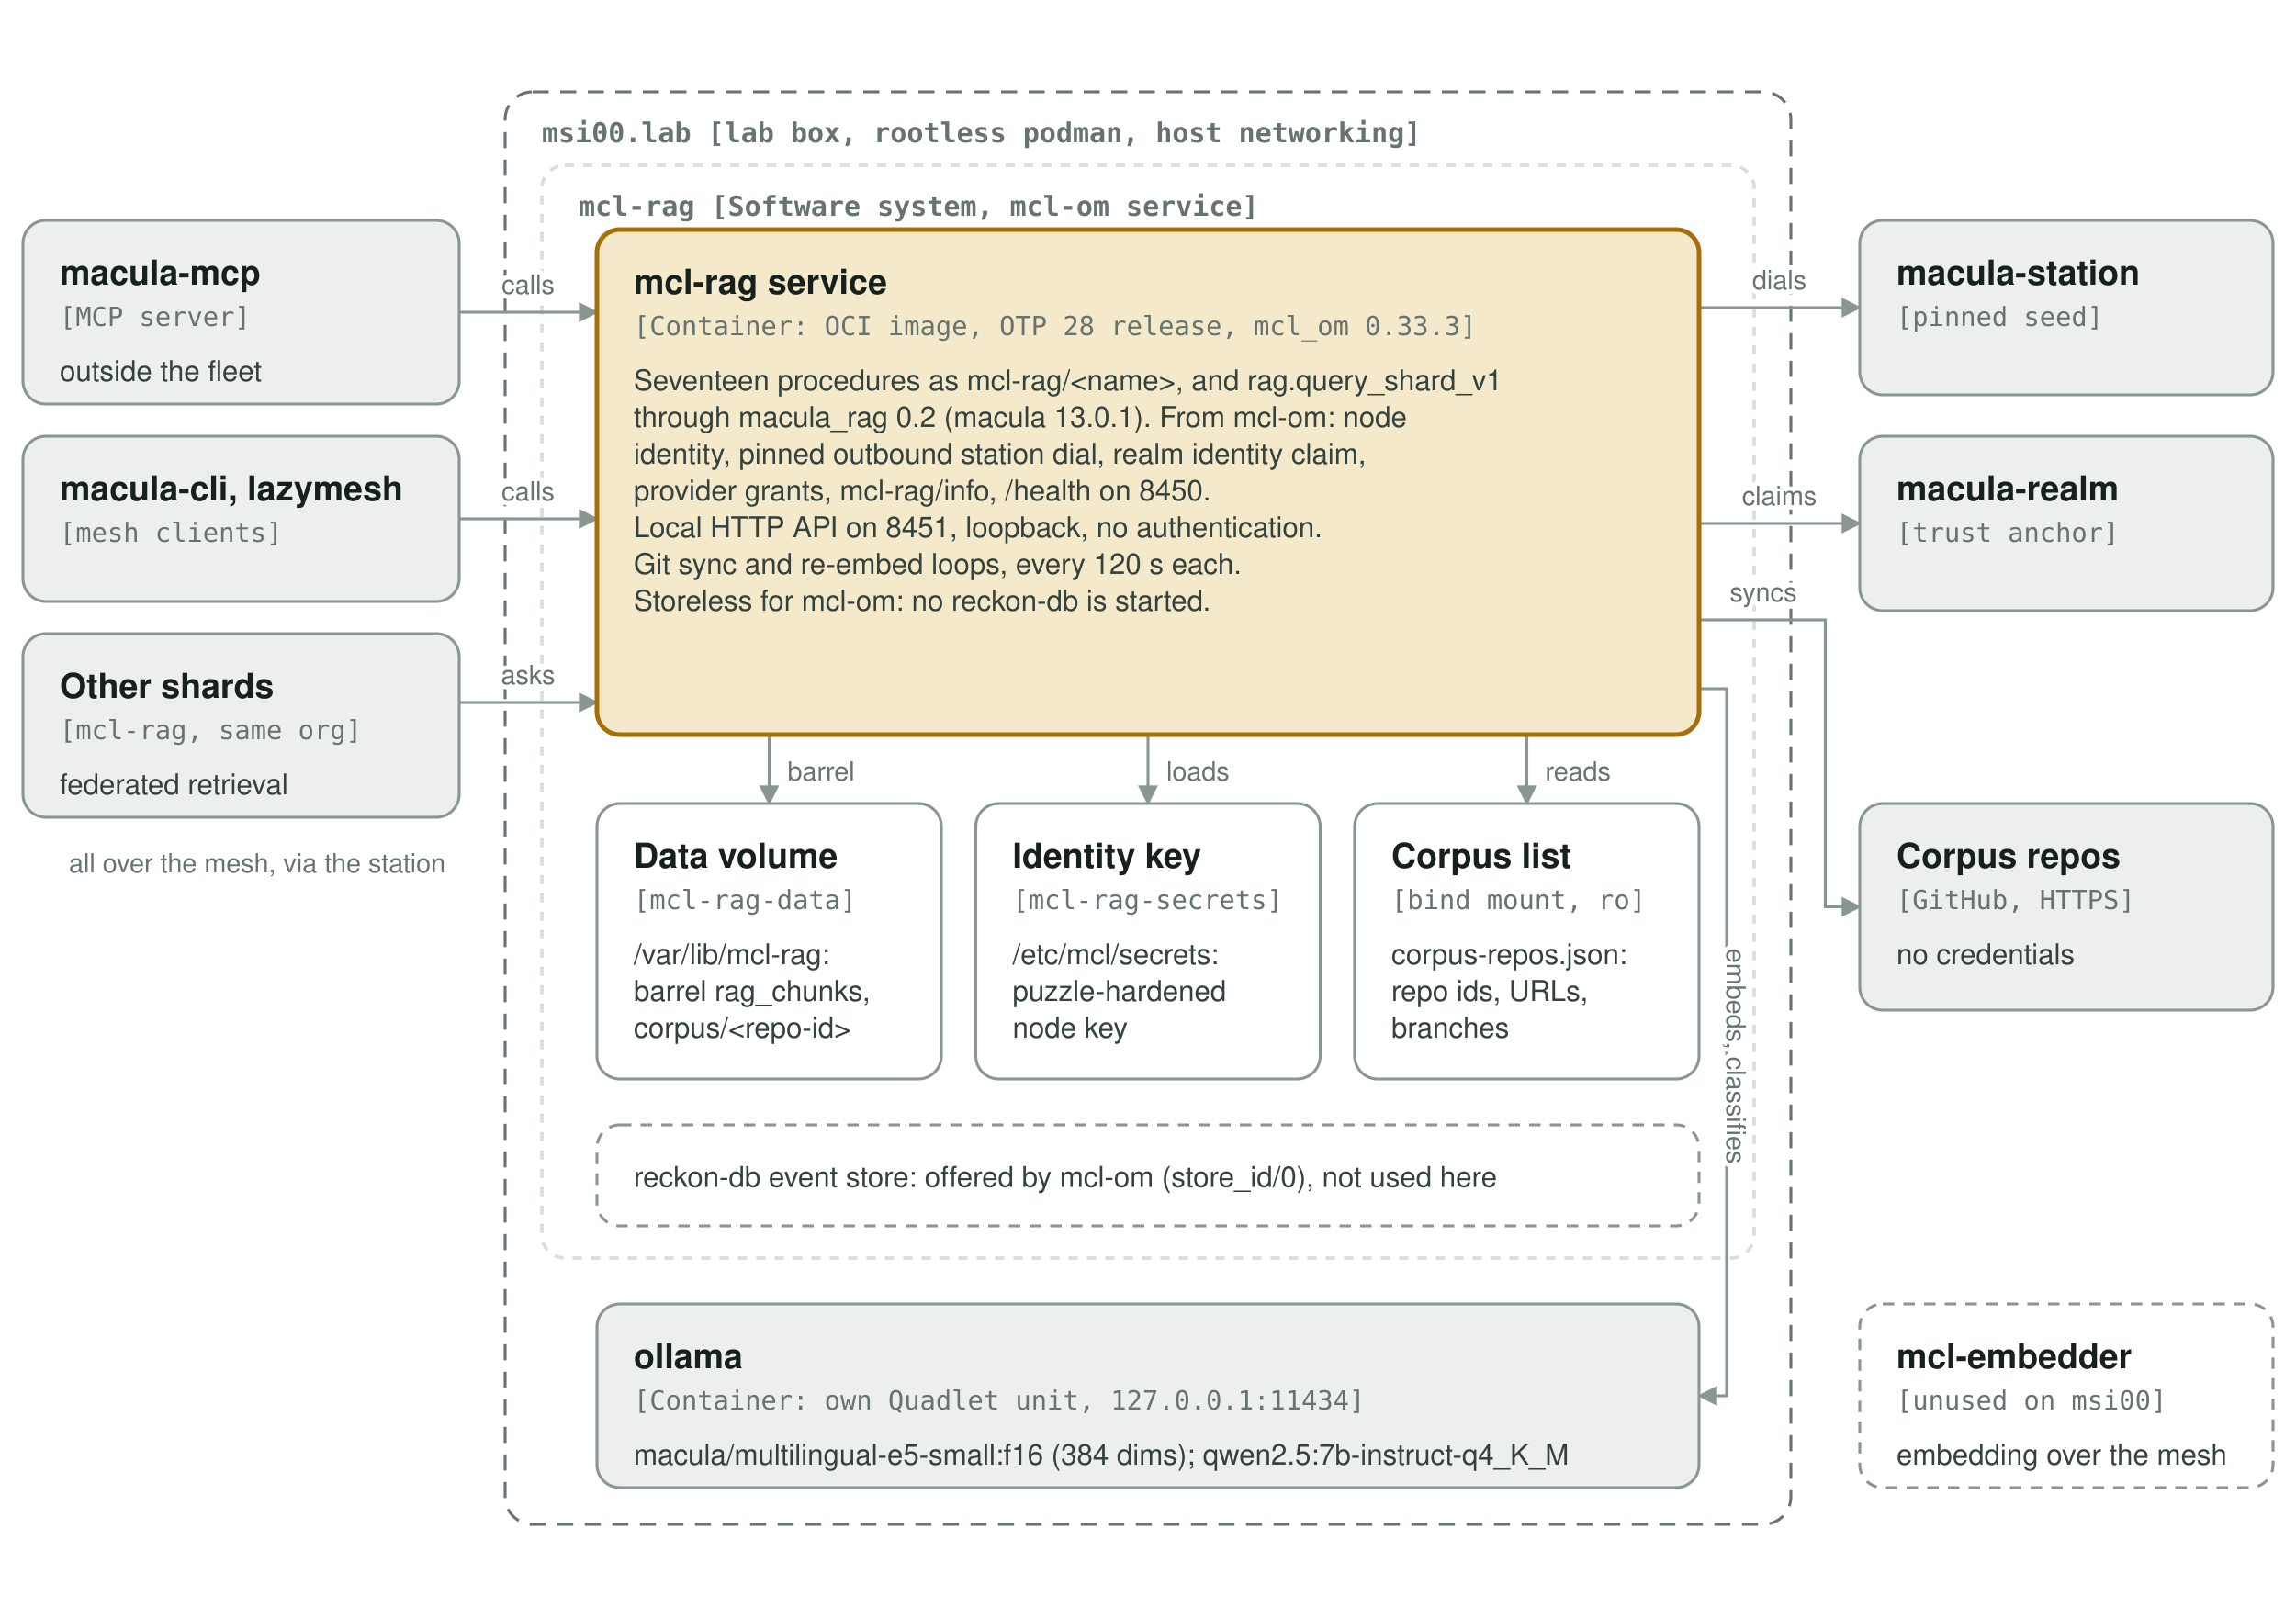
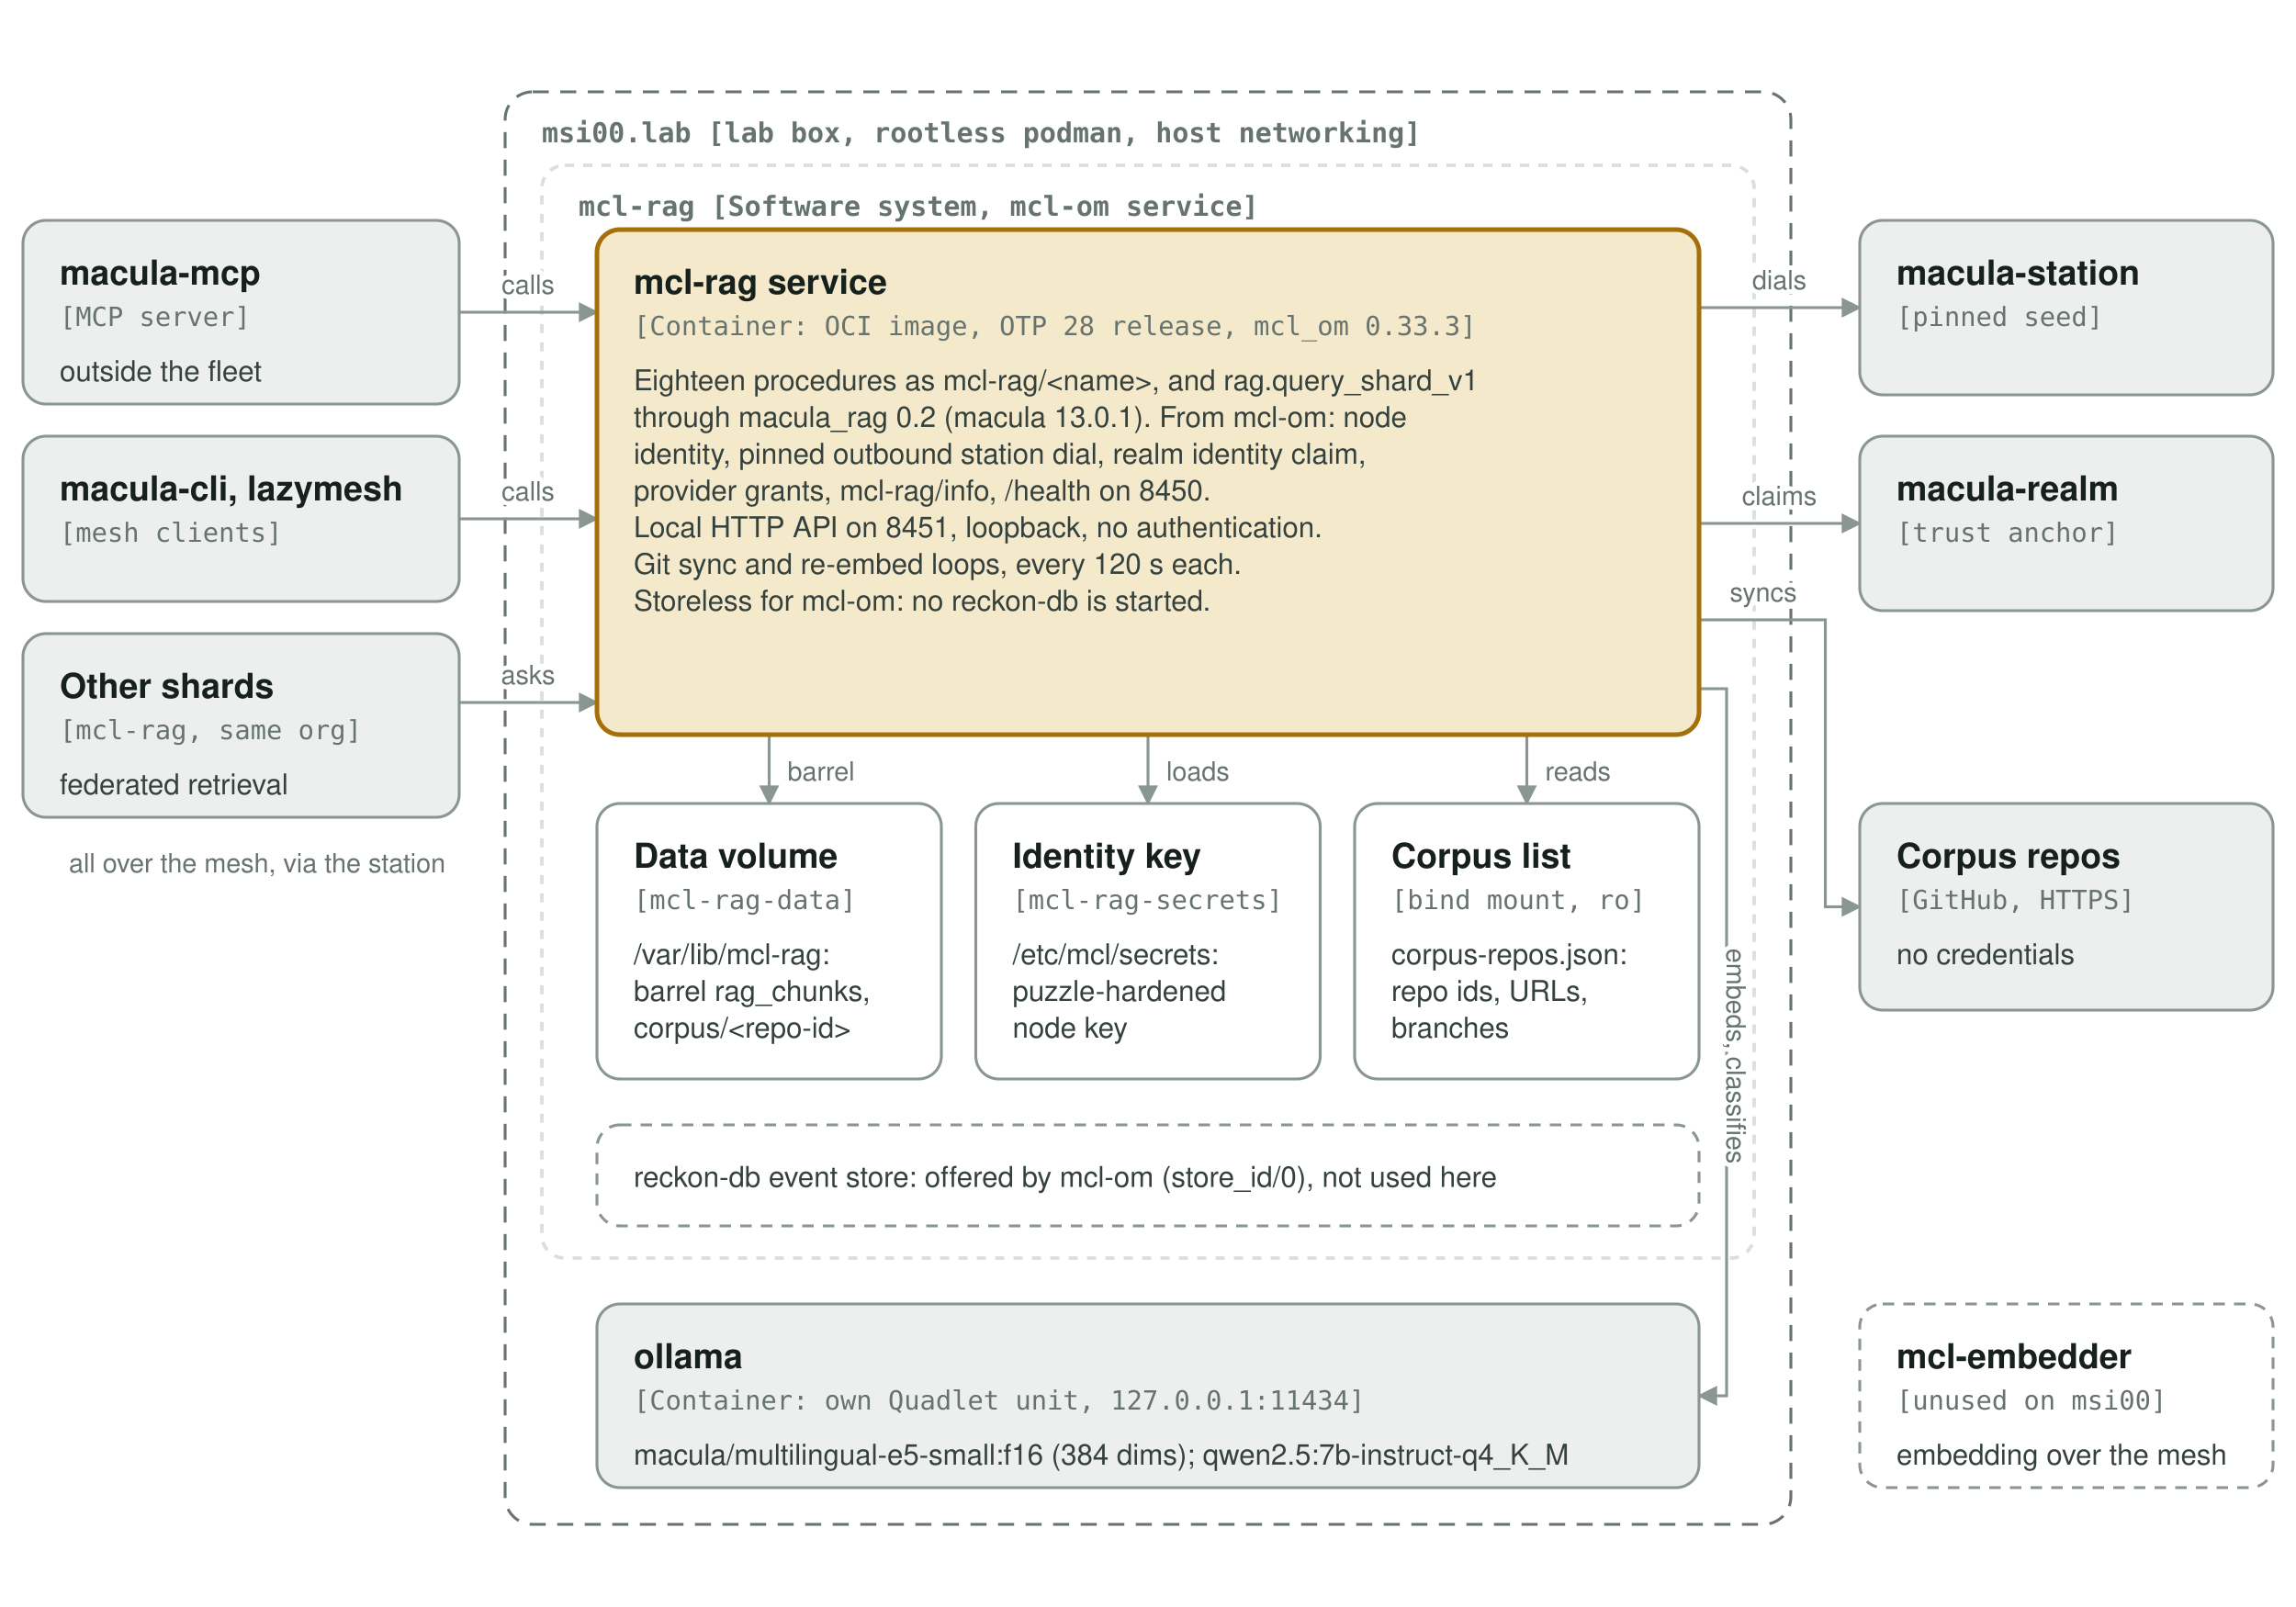
<svg xmlns="http://www.w3.org/2000/svg" viewBox="0 0 1000 700" role="img" aria-label="mcl-rag containers">
  <style>
.t-name { font-family: "Atkinson Hyperlegible", "Segoe UI", system-ui, -apple-system, Helvetica, Arial, sans-serif; font-size: 15px; font-weight: 700; }
.t-desc { font-family: "Atkinson Hyperlegible", "Segoe UI", system-ui, -apple-system, Helvetica, Arial, sans-serif; font-size: 12.5px; }
.t-rel { font-family: "Atkinson Hyperlegible", "Segoe UI", system-ui, -apple-system, Helvetica, Arial, sans-serif; font-size: 11.5px; paint-order: stroke; stroke-width: 4px; stroke-linejoin: round; }
.t-code { font-family: "JetBrains Mono", ui-monospace, Menlo, Consolas, monospace; font-size: 13px; font-weight: 600; }
.t-small { font-size: 12px; }
.t-type { font-family: "JetBrains Mono", ui-monospace, Menlo, Consolas, monospace; font-size: 11.5px; }
.t-bound { font-family: "JetBrains Mono", ui-monospace, Menlo, Consolas, monospace; font-size: 12px; font-weight: 600; }
.edge { fill: none; stroke-width: 1.25; }
.edge-later { fill: none; stroke-width: 1.25; stroke-dasharray: 5 4; }
.bg { fill: #FFFFFF; }
.b-sys { fill: #F5E9CC; stroke: #A56F0A; stroke-width: 2; }
.b-ext { fill: #ECEFED; stroke: #8A9791; stroke-width: 1.25; }
.b-per { fill: #E3EBF2; stroke: #3B5B7A; stroke-width: 1.25; }
.b-cmp { fill: #FFFFFF; stroke: #8A9791; stroke-width: 1.25; }
.b-later { fill: none; stroke: #8A9791; stroke-width: 1.25; stroke-dasharray: 5 4; }
.bound { fill: none; stroke: #66736E; stroke-width: 1.25; stroke-dasharray: 7 5; }
.bound-in { fill: none; stroke: #D9DFDC; stroke-width: 1.5; stroke-dasharray: 4 4; }
.head { fill: #3B5B7A; }
.t-name { fill: #16201D; }
.t-code { fill: #16201D; }
.t-type { fill: #66736E; }
.t-desc { fill: #34413C; }
.t-bound { fill: #66736E; }
.t-rel { fill: #66736E; stroke: #FFFFFF; }
.edge, .edge-later { stroke: #8A9791; }
.arrowhead { fill: #8A9791; }
@media (prefers-color-scheme: dark) {
.bg { fill: #171F1C; }
.b-sys { fill: #3A2E13; stroke: #E3AA3C; stroke-width: 2; }
.b-ext { fill: #1C2421; stroke: #7D8B85; stroke-width: 1.25; }
.b-per { fill: #1D2A36; stroke: #8EB4D8; stroke-width: 1.25; }
.b-cmp { fill: #171F1C; stroke: #7D8B85; stroke-width: 1.25; }
.b-later { fill: none; stroke: #7D8B85; stroke-width: 1.25; stroke-dasharray: 5 4; }
.bound { fill: none; stroke: #93A09A; stroke-width: 1.25; stroke-dasharray: 7 5; }
.bound-in { fill: none; stroke: #2A3431; stroke-width: 1.5; stroke-dasharray: 4 4; }
.head { fill: #8EB4D8; }
.t-name { fill: #E6ECE9; }
.t-code { fill: #E6ECE9; }
.t-type { fill: #93A09A; }
.t-desc { fill: #C3CDC8; }
.t-bound { fill: #93A09A; }
.t-rel { fill: #93A09A; stroke: #171F1C; }
.edge, .edge-later { stroke: #7D8B85; }
.arrowhead { fill: #7D8B85; }
}
</style>
  <defs>
    <marker id="a" viewBox="0 0 10 10" refX="9" refY="5" markerWidth="7" markerHeight="7" orient="auto-start-reverse">
      <path class="arrowhead" d="M0 0L10 5L0 10z" />
    </marker>
  </defs>
  <rect class="bg" x="0" y="0" width="1000" height="700" />
  <rect class="bound" x="220" y="40" width="560" height="624" rx="12" />
  <text class="t-bound" x="236" y="62">msi00.lab [lab box, rootless podman, host networking]</text>
  <rect class="bound-in" x="236" y="72" width="528" height="476" rx="10" />
  <text class="t-bound" x="252" y="94">mcl-rag [Software system, mcl-om service]</text>
  <path class="edge" d="M200 136H260" marker-end="url(#a)" />
  <path class="edge" d="M200 226H260" marker-end="url(#a)" />
  <path class="edge" d="M200 306H260" marker-end="url(#a)" />
  <path class="edge" d="M740 134H810" marker-end="url(#a)" />
  <path class="edge" d="M740 228H810" marker-end="url(#a)" />
  <path class="edge" d="M740 270H795V395H810" marker-end="url(#a)" />
  <path class="edge" d="M740 300H752V608H740" marker-end="url(#a)" />
  <path class="edge" d="M335 320V350" marker-end="url(#a)" />
  <path class="edge" d="M500 320V350" marker-end="url(#a)" />
  <path class="edge" d="M665 320V350" marker-end="url(#a)" />
  <rect class="b-sys" x="260" y="100" width="480" height="220" rx="10" />
  <text class="t-name" x="276" y="128">mcl-rag service</text>
  <text class="t-type" x="276" y="146">[Container: OCI image, OTP 28 release, mcl_om 0.33.3]</text>
-   <text class="t-desc" x="276" y="170">Seventeen procedures as mcl-rag/&lt;name&gt;, and rag.query_shard_v1</text>
+   <text class="t-desc" x="276" y="170">Eighteen procedures as mcl-rag/&lt;name&gt;, and rag.query_shard_v1</text>
  <text class="t-desc" x="276" y="186">through macula_rag 0.2 (macula 13.0.1). From mcl-om: node</text>
  <text class="t-desc" x="276" y="202">identity, pinned outbound station dial, realm identity claim,</text>
  <text class="t-desc" x="276" y="218">provider grants, mcl-rag/info, /health on 8450.</text>
  <text class="t-desc" x="276" y="234">Local HTTP API on 8451, loopback, no authentication.</text>
  <text class="t-desc" x="276" y="250">Git sync and re-embed loops, every 120 s each.</text>
  <text class="t-desc" x="276" y="266">Storeless for mcl-om: no reckon-db is started.</text>
  <rect class="b-cmp" x="260" y="350" width="150" height="120" rx="10" />
  <text class="t-name" x="276" y="378">Data volume</text>
  <text class="t-type" x="276" y="396">[mcl-rag-data]</text>
  <text class="t-desc" x="276" y="420">/var/lib/mcl-rag:</text>
  <text class="t-desc" x="276" y="436">barrel rag_chunks,</text>
  <text class="t-desc" x="276" y="452">corpus/&lt;repo-id&gt;</text>
  <rect class="b-cmp" x="425" y="350" width="150" height="120" rx="10" />
  <text class="t-name" x="441" y="378">Identity key</text>
  <text class="t-type" x="441" y="396">[mcl-rag-secrets]</text>
  <text class="t-desc" x="441" y="420">/etc/mcl/secrets:</text>
  <text class="t-desc" x="441" y="436">puzzle-hardened</text>
  <text class="t-desc" x="441" y="452">node key</text>
  <rect class="b-cmp" x="590" y="350" width="150" height="120" rx="10" />
  <text class="t-name" x="606" y="378">Corpus list</text>
  <text class="t-type" x="606" y="396">[bind mount, ro]</text>
  <text class="t-desc" x="606" y="420">corpus-repos.json:</text>
  <text class="t-desc" x="606" y="436">repo ids, URLs,</text>
  <text class="t-desc" x="606" y="452">branches</text>
  <rect class="b-later" x="260" y="490" width="480" height="44" rx="10" />
  <text class="t-desc" x="276" y="517">reckon-db event store: offered by mcl-om (store_id/0), not used here</text>
  <rect class="b-ext" x="260" y="568" width="480" height="80" rx="10" />
  <text class="t-name" x="276" y="596">ollama</text>
  <text class="t-type" x="276" y="614">[Container: own Quadlet unit, 127.0.0.1:11434]</text>
  <text class="t-desc" x="276" y="638">macula/multilingual-e5-small:f16 (384 dims); qwen2.5:7b-instruct-q4_K_M</text>
  <rect class="b-ext" x="10" y="96" width="190" height="80" rx="10" />
  <text class="t-name" x="26" y="124">macula-mcp</text>
  <text class="t-type" x="26" y="142">[MCP server]</text>
  <text class="t-desc" x="26" y="166">outside the fleet</text>
  <rect class="b-ext" x="10" y="190" width="190" height="72" rx="10" />
  <text class="t-name" x="26" y="218">macula-cli, lazymesh</text>
  <text class="t-type" x="26" y="236">[mesh clients]</text>
  <rect class="b-ext" x="10" y="276" width="190" height="80" rx="10" />
  <text class="t-name" x="26" y="304">Other shards</text>
  <text class="t-type" x="26" y="322">[mcl-rag, same org]</text>
  <text class="t-desc" x="26" y="346">federated retrieval</text>
  <rect class="b-ext" x="810" y="96" width="180" height="76" rx="10" />
  <text class="t-name" x="826" y="124">macula-station</text>
  <text class="t-type" x="826" y="142">[pinned seed]</text>
  <rect class="b-ext" x="810" y="190" width="180" height="76" rx="10" />
  <text class="t-name" x="826" y="218">macula-realm</text>
  <text class="t-type" x="826" y="236">[trust anchor]</text>
  <rect class="b-ext" x="810" y="350" width="180" height="90" rx="10" />
  <text class="t-name" x="826" y="378">Corpus repos</text>
  <text class="t-type" x="826" y="396">[GitHub, HTTPS]</text>
  <text class="t-desc" x="826" y="420">no credentials</text>
  <rect class="b-later" x="810" y="568" width="180" height="80" rx="10" />
  <text class="t-name" x="826" y="596">mcl-embedder</text>
  <text class="t-type" x="826" y="614">[unused on msi00]</text>
  <text class="t-desc" x="826" y="638">embedding over the mesh</text>
  <text class="t-rel" x="230" y="128" text-anchor="middle">calls</text>
  <text class="t-rel" x="230" y="218" text-anchor="middle">calls</text>
  <text class="t-rel" x="230" y="298" text-anchor="middle">asks</text>
  <text class="t-rel" x="30" y="380">all over the mesh, via the station</text>
  <text class="t-rel" x="775" y="126" text-anchor="middle">dials</text>
  <text class="t-rel" x="775" y="220" text-anchor="middle">claims</text>
  <text class="t-rel" x="768" y="262" text-anchor="middle">syncs</text>
  <text class="t-rel" x="752" y="460" text-anchor="middle" transform="rotate(90 752 460)">embeds, classifies</text>
  <text class="t-rel" x="343" y="340">barrel</text>
  <text class="t-rel" x="508" y="340">loads</text>
  <text class="t-rel" x="673" y="340">reads</text>
</svg>
